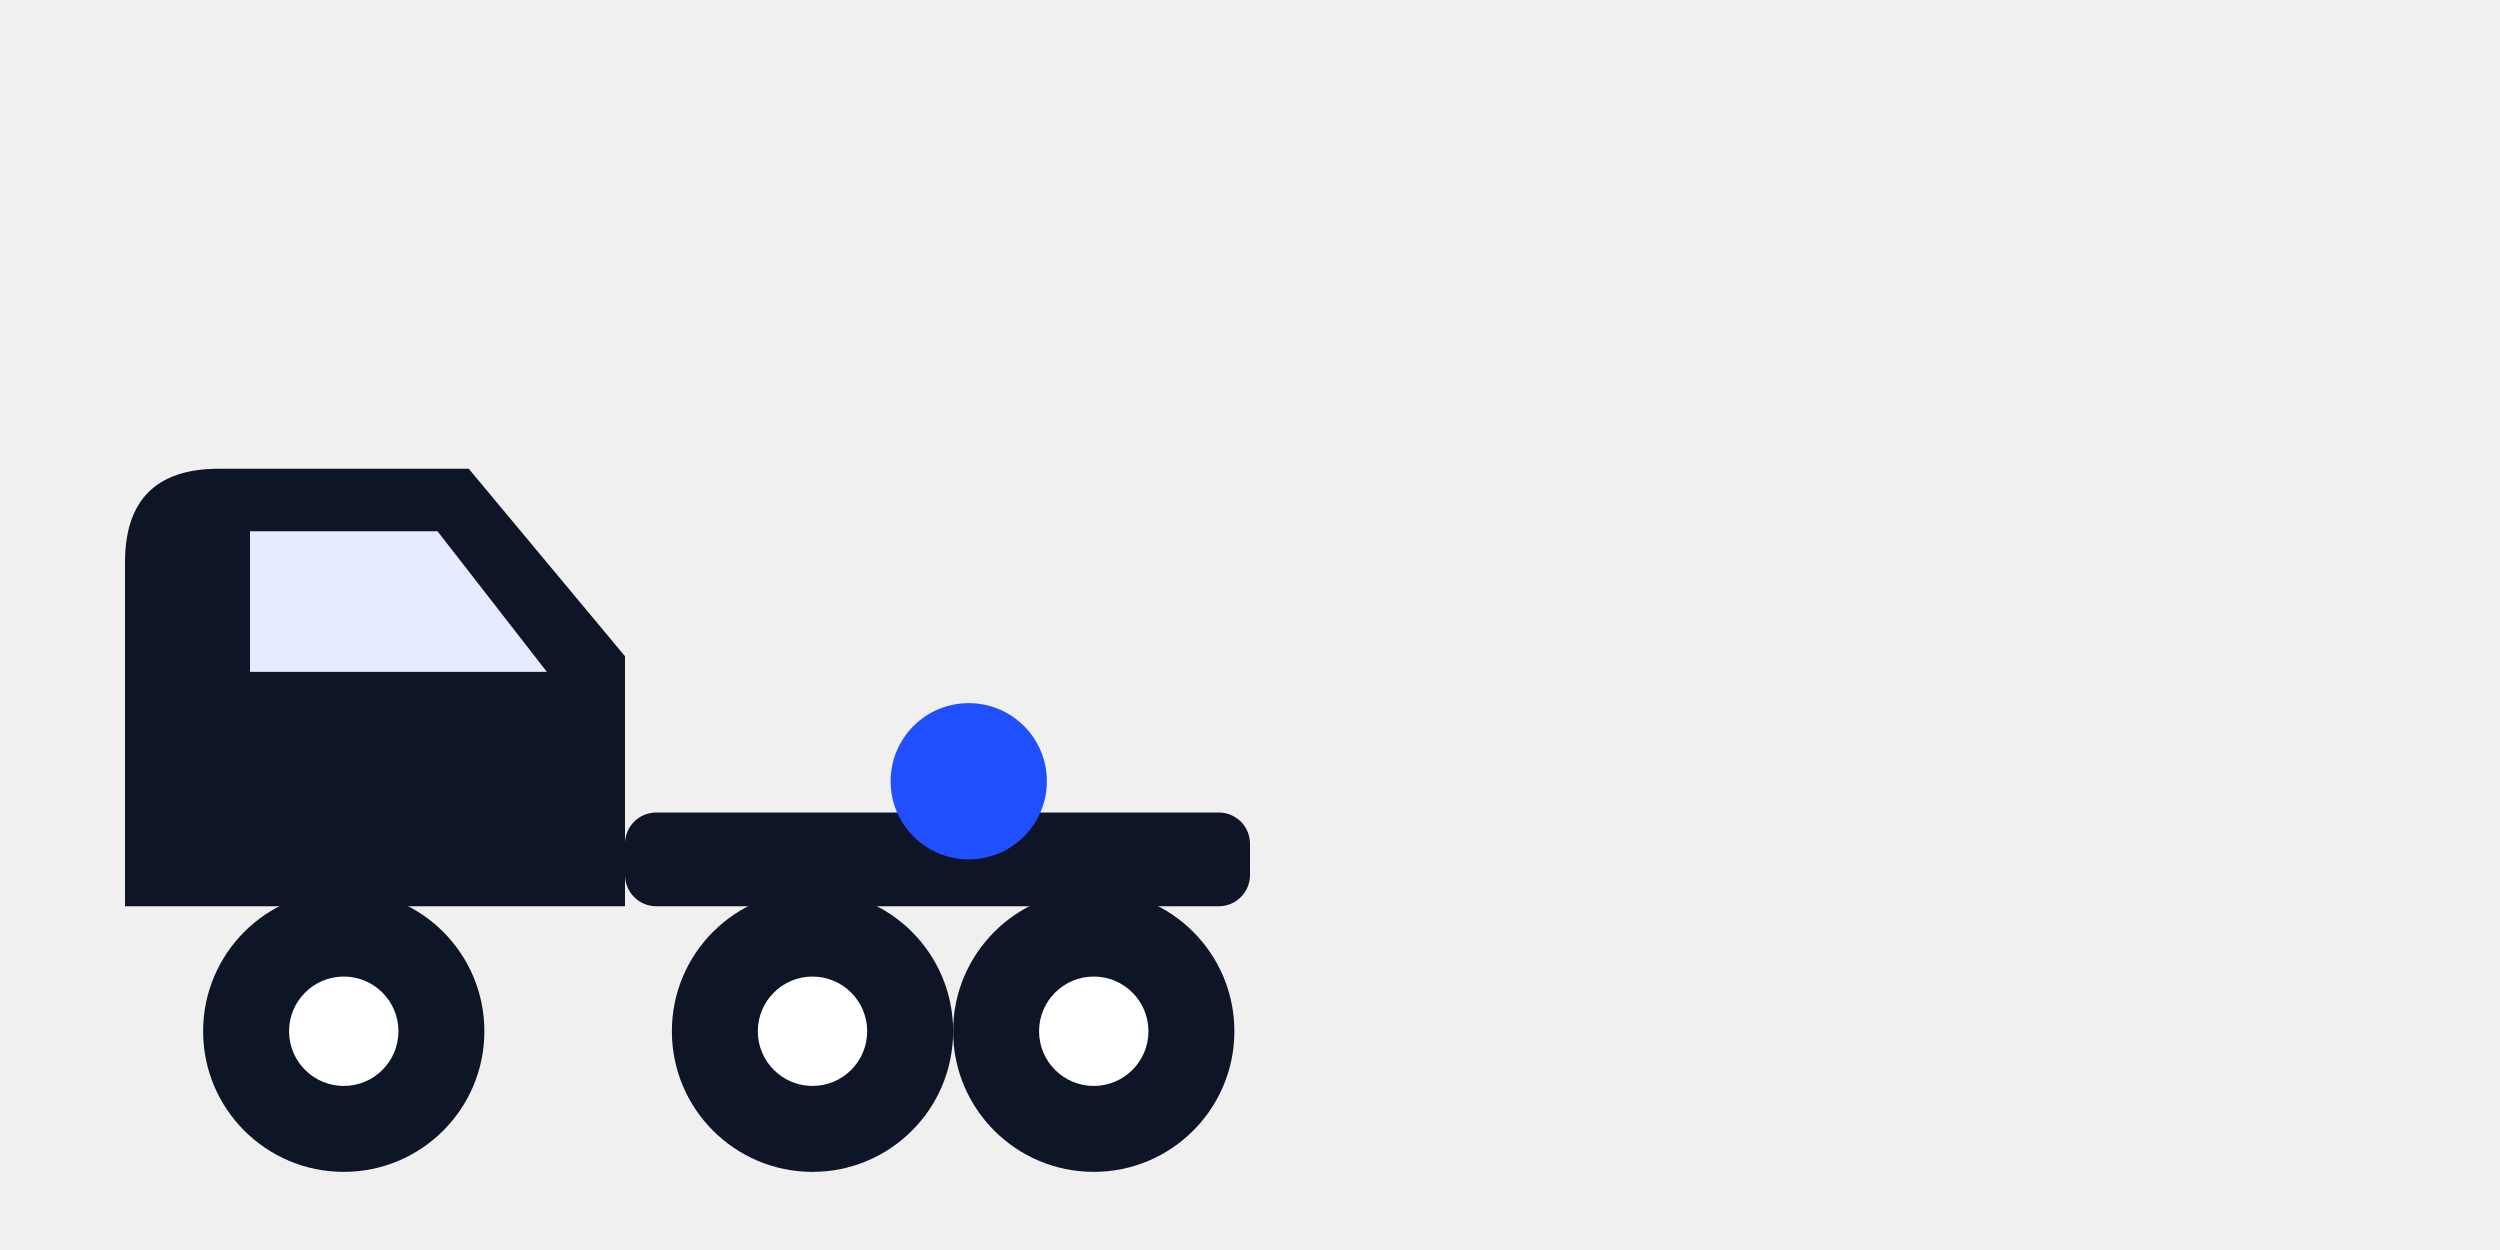
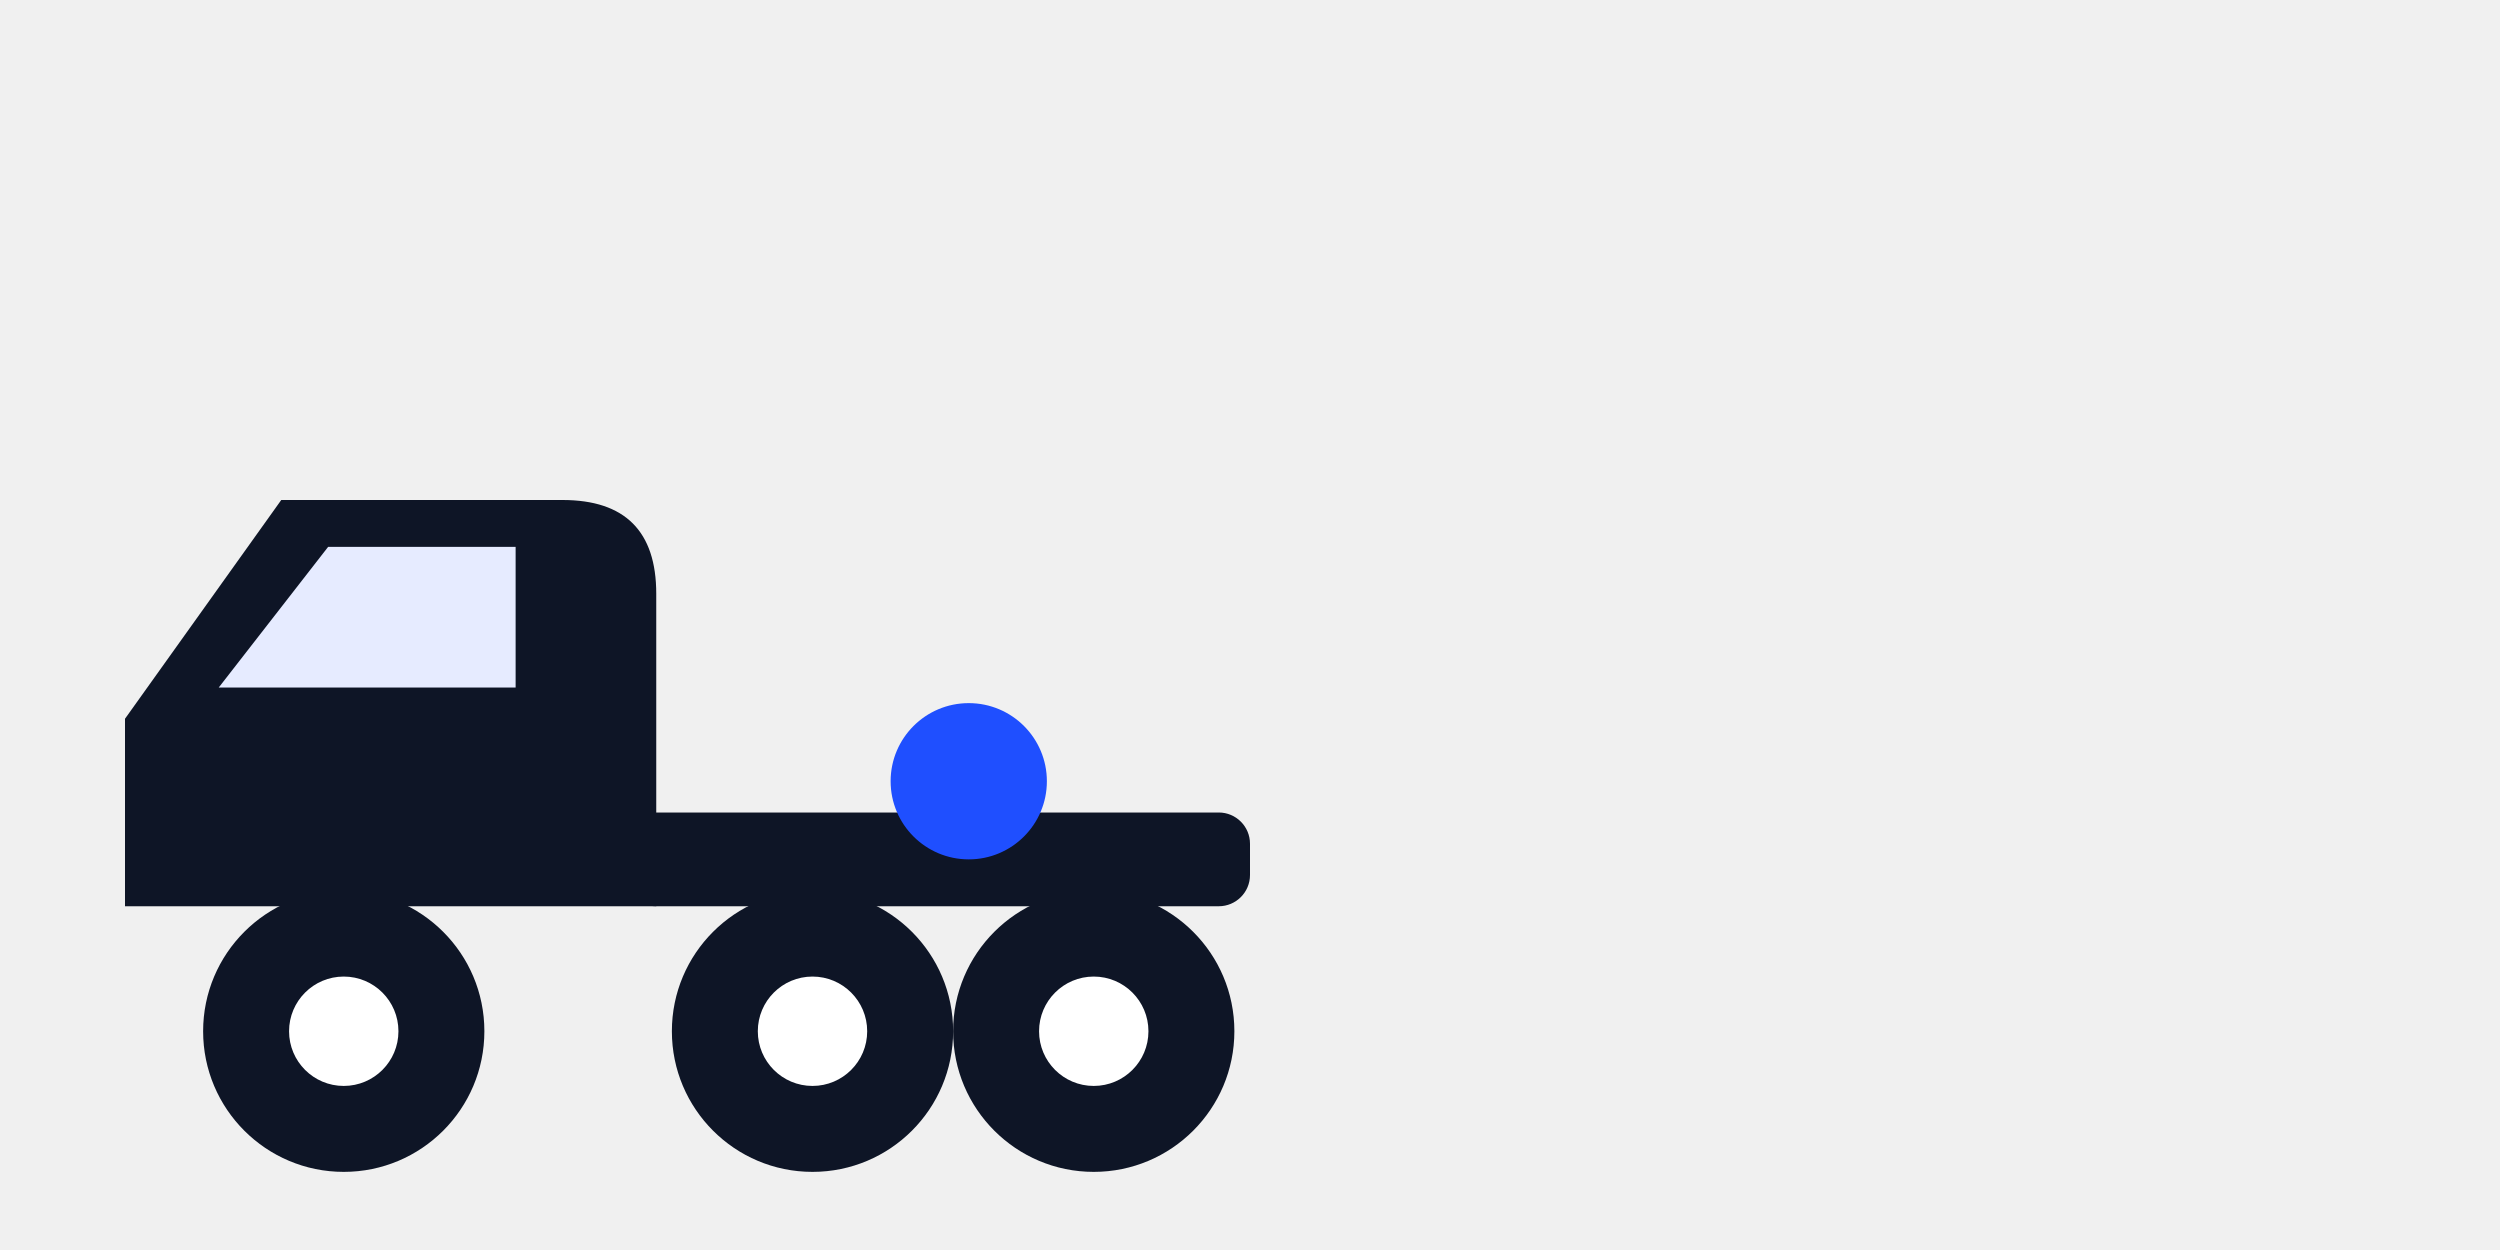
<svg xmlns="http://www.w3.org/2000/svg" viewBox="0 0 160 80" width="160" height="80">
-   <path d="M8 58 V36 q0-6 6-6 h16 l10 12 v16 z" fill="#0E1526" />
-   <path d="M16 34 h12 l7 9 h-19 z" fill="#E6EBFF" />
+   <path d="M8 58 V46 l10-14 h18 q6 0 6 6 v20 z" fill="#0E1526" />
+   <path d="M14 44 l7-9 h12 v9 z" fill="#E6EBFF" />
  <rect x="40" y="52" width="40" height="6" rx="2" fill="#0E1526" />
  <circle cx="62" cy="50" r="5" fill="#1F4FFF" />
  <circle cx="22" cy="66" r="9" fill="#0E1526" />
  <circle cx="22" cy="66" r="3.5" fill="#FFFFFF" />
  <circle cx="52" cy="66" r="9" fill="#0E1526" />
  <circle cx="52" cy="66" r="3.5" fill="#FFFFFF" />
  <circle cx="70" cy="66" r="9" fill="#0E1526" />
  <circle cx="70" cy="66" r="3.5" fill="#FFFFFF" />
</svg>
